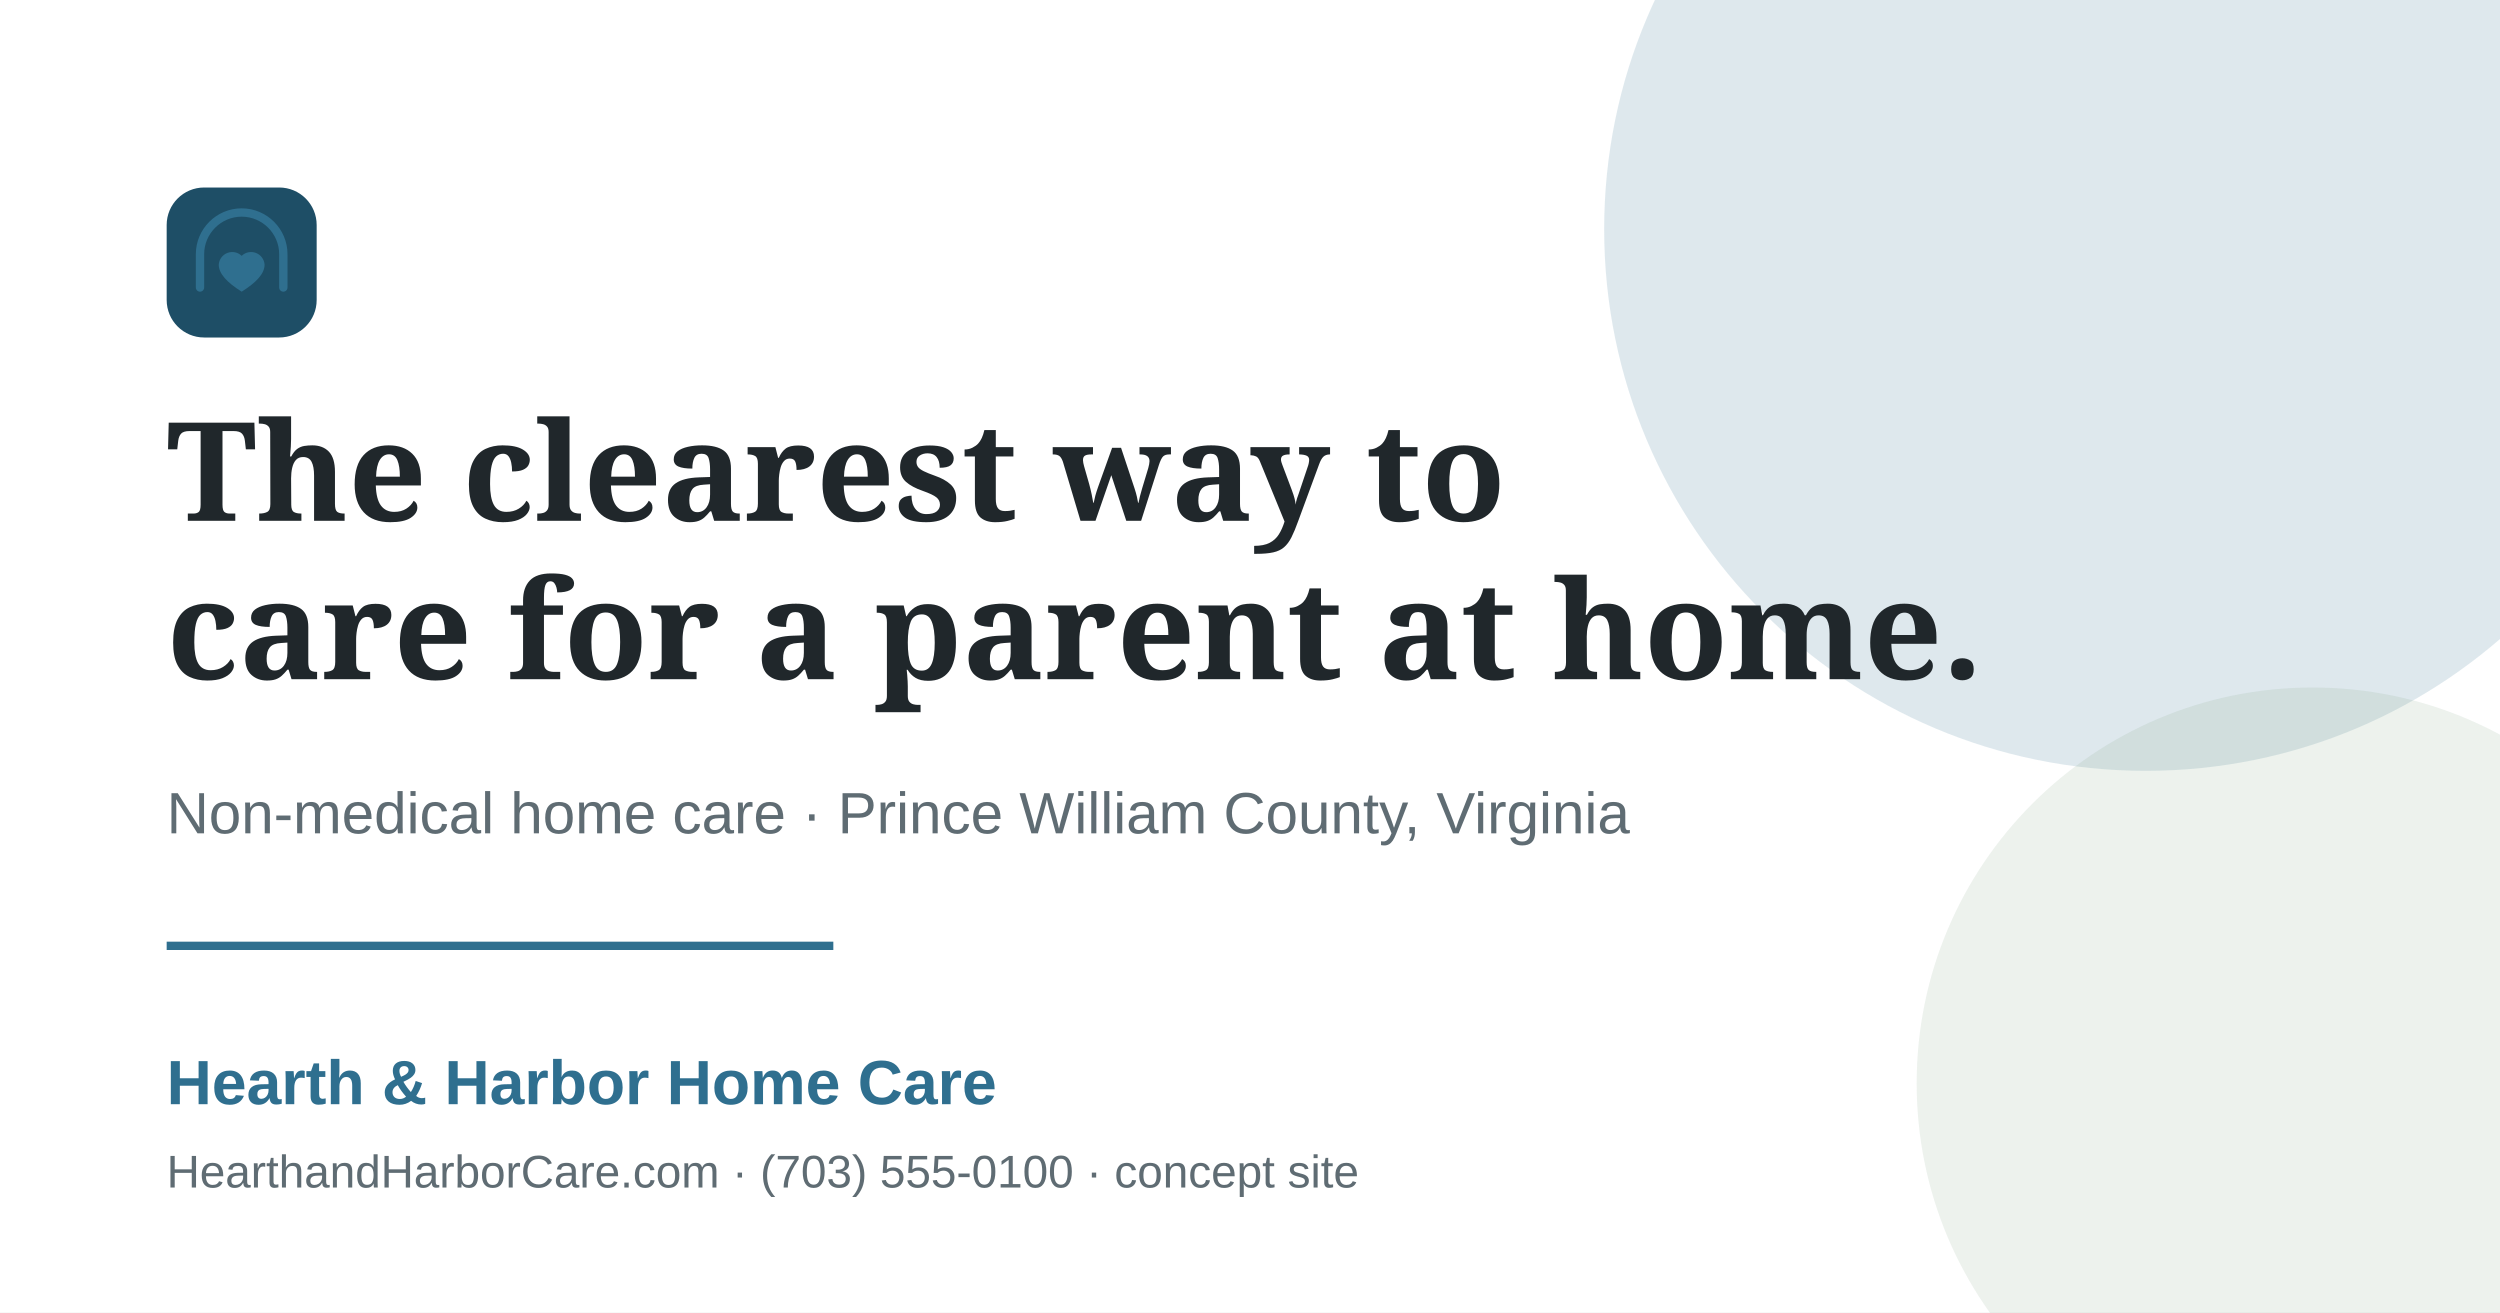
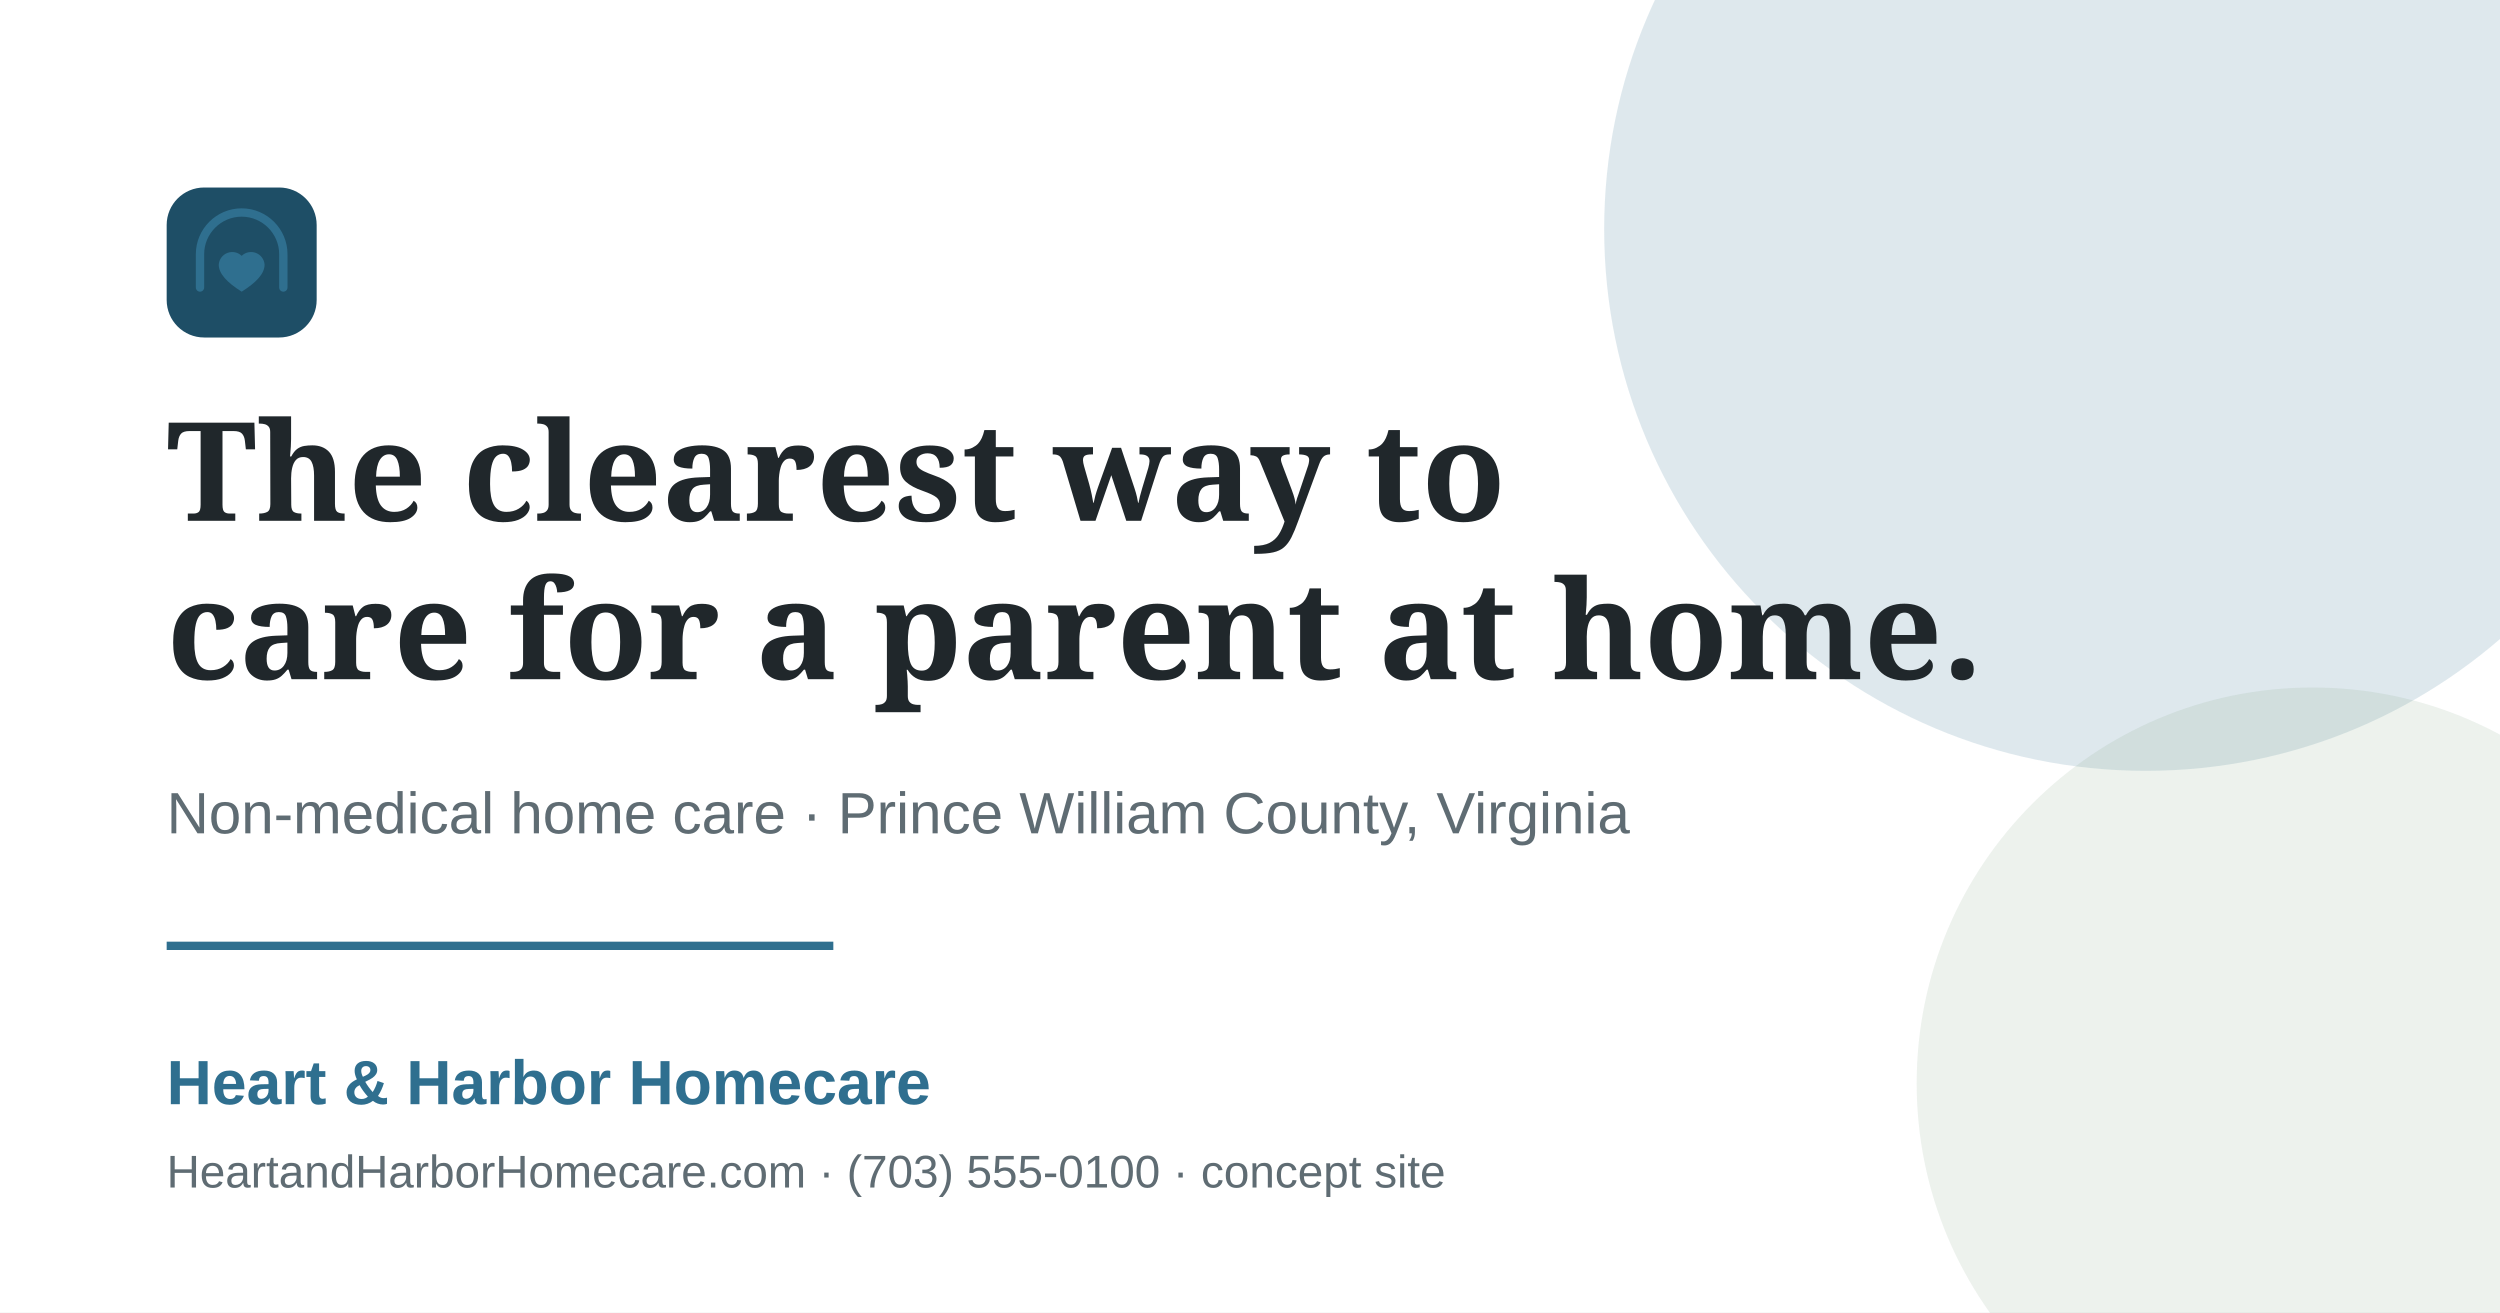
<svg xmlns="http://www.w3.org/2000/svg" width="1200" height="630" viewBox="0 0 1200 630">
  <rect width="1200" height="630" fill="#FFFFFF" />
  <circle cx="1030" cy="110" r="260" fill="#2F6F8F" opacity=".16" />
  <circle cx="1110" cy="520" r="190" fill="#7A9E7E" opacity=".14" />
  <g transform="translate(80 90)">
    <rect width="72" height="72" rx="18" fill="#1E4E66" />
    <path d="M16 48V32c0-11 9-20 20-20s20 9 20 20v16" fill="none" stroke="#2F6F8F" stroke-width="4" stroke-linecap="round" />
    <path d="M36 50c-7-4.4-11-8.6-11-13a6.5 6.5 0 0 1 11-4.2 6.5 6.5 0 0 1 11 4.2c0 4.4-4 8.6-11 13Z" fill="#2F6F8F" />
  </g>
  <text x="80" y="250" font-family="Georgia, serif" font-size="66" font-weight="700" fill="#20272B">The clearest way to</text>
  <text x="80" y="326" font-family="Georgia, serif" font-size="66" font-weight="700" fill="#20272B">care for a parent at home.</text>
  <text x="80" y="400" font-family="Arial, sans-serif" font-size="28" fill="#5F6C73">Non-medical home care · Prince William County, Virginia</text>
  <rect x="80" y="452" width="320" height="4" fill="#2F6F8F" />
-   <text x="80" y="530" font-family="Arial, sans-serif" font-size="30" font-weight="700" fill="#2F6F8F">Hearth &amp; Harbor Home Care</text>
-   <text x="80" y="570" font-family="Arial, sans-serif" font-size="22" fill="#5F6C73">HearthandHarborCare.com · (703) 555-0100 · concept site</text>
+   <text x="80" y="530" font-family="Arial, sans-serif" font-size="30" font-weight="700" fill="#2F6F8F">Heart &amp; Harbor Homecare</text>
+   <text x="80" y="570" font-family="Arial, sans-serif" font-size="22" fill="#5F6C73">HeartandHarborHomecare.com · (703) 555-0100 · concept site</text>
</svg>
